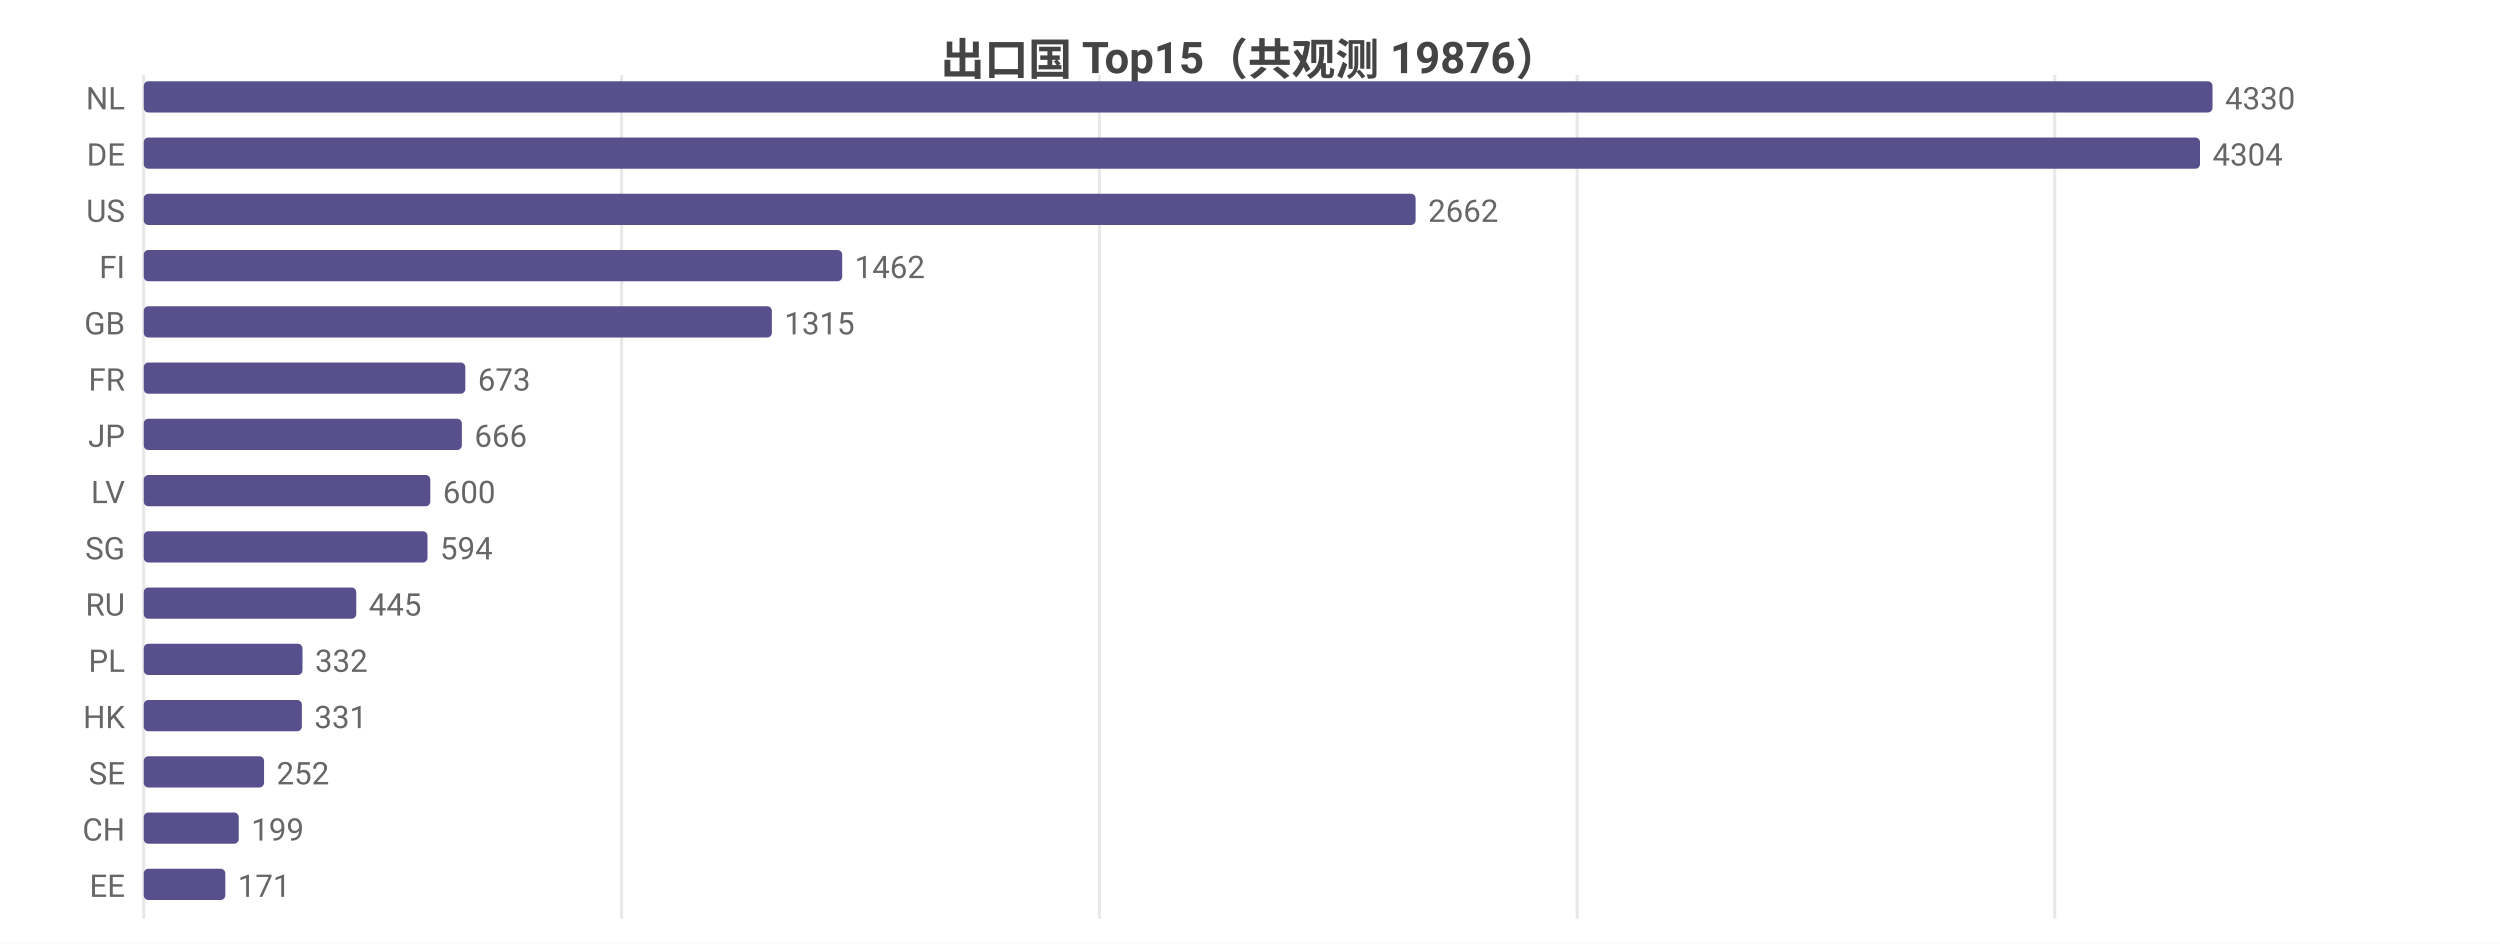
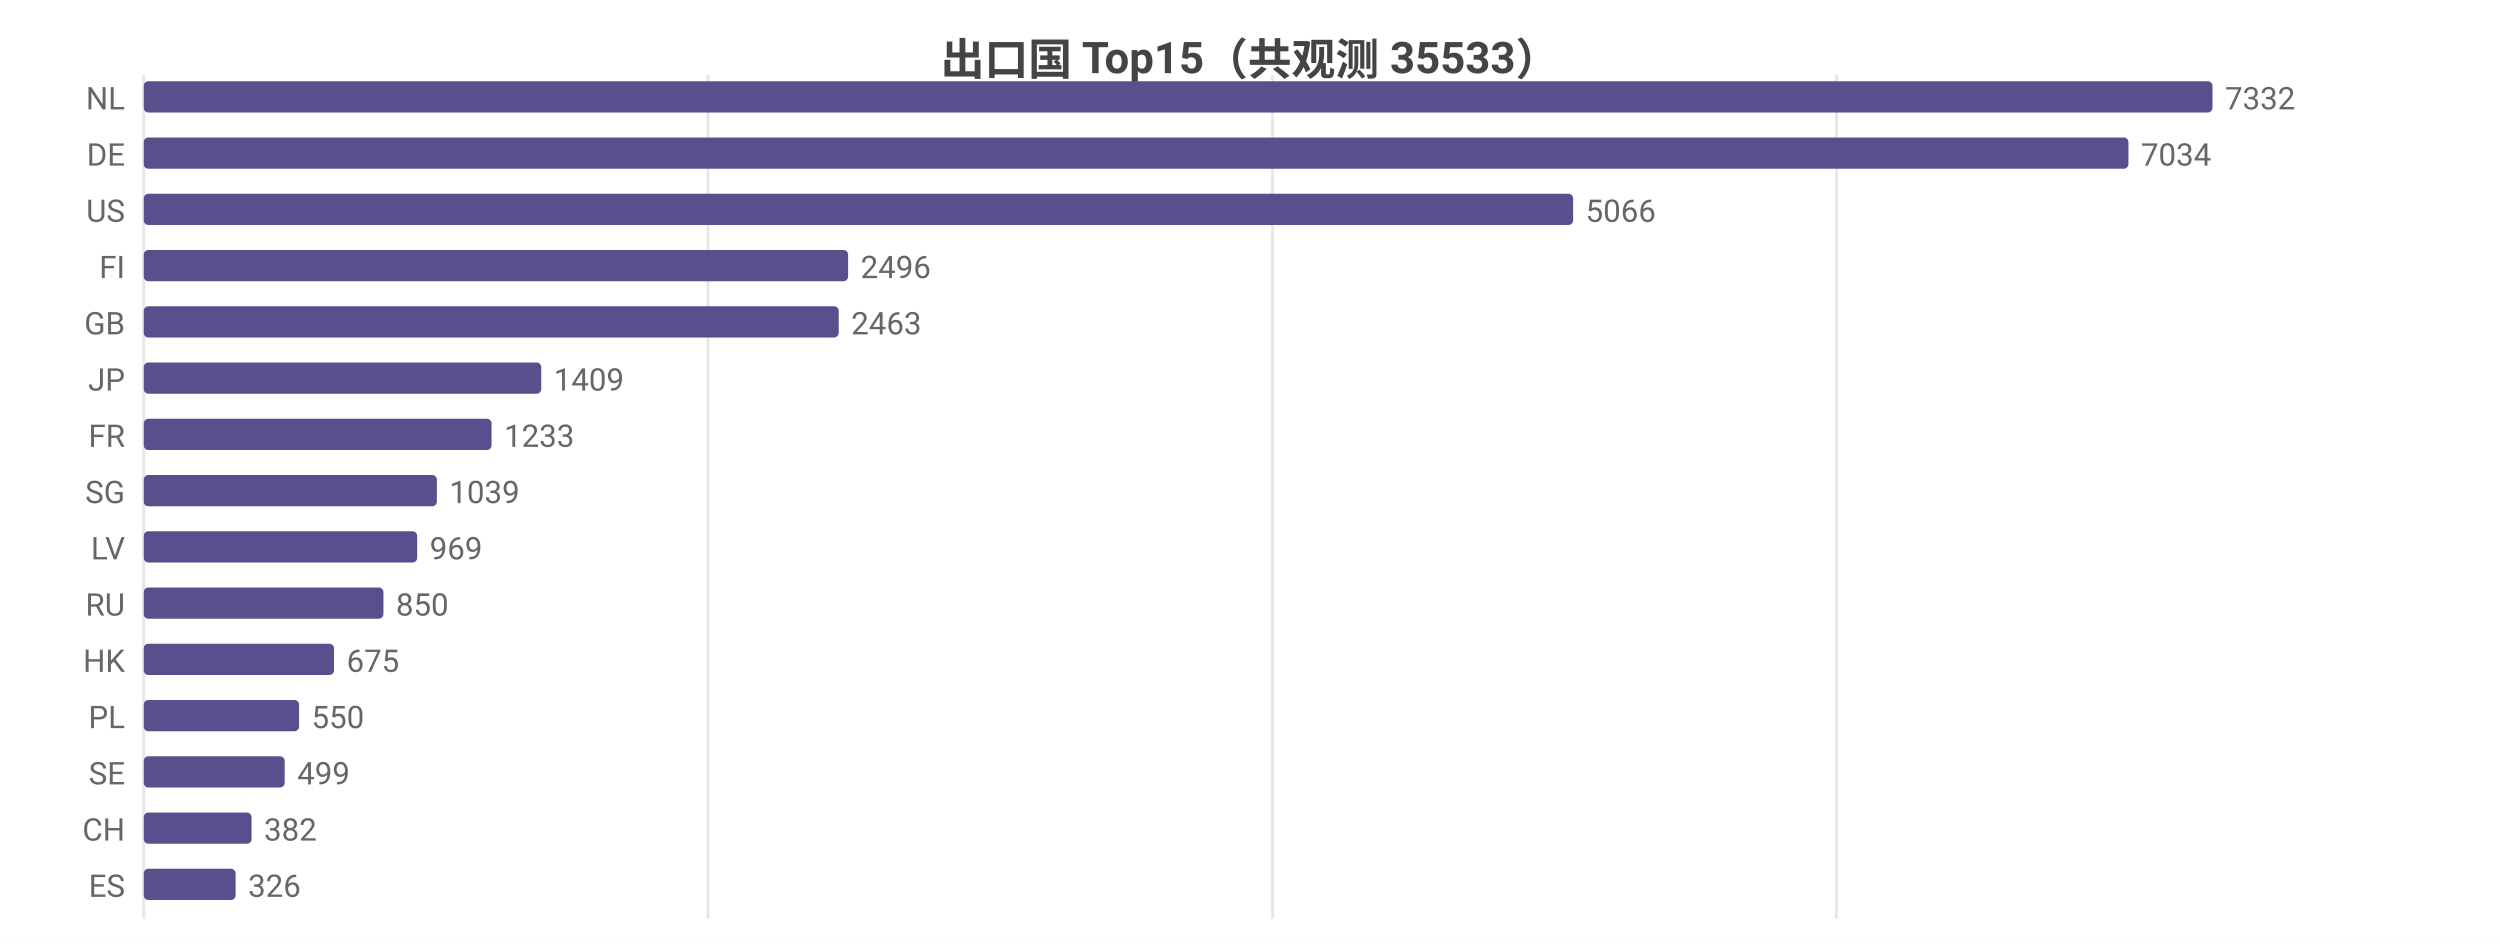
<svg xmlns="http://www.w3.org/2000/svg" width="800" height="302" viewBox="0 0 800 302">
  <rect width="800" height="302" fill="#ffffff" />
  <style>text{font-family:system-ui,-apple-system,'Segoe UI',Roboto,'PingFang SC','Microsoft YaHei','Noto Sans CJK SC',sans-serif}.g{stroke:#e8e8e8;stroke-width:1}.a{stroke:#999;stroke-width:1}.t{font-size:10px;fill:#666}.m{font-size:10px;text-anchor:middle;fill:#666}.e{font-size:10px;text-anchor:end;fill:#666}.l{font-size:11px;fill:#333}.tt{font-size:14px;font-weight:600;text-anchor:middle;fill:#444}.em{font-size:13px;text-anchor:middle;fill:#999}</style>
-   <text class="tt" x="400.0" y="24">出口国 Top15（共观测 19876）</text>
+   <text class="tt" x="400.0" y="24">出口国 Top15（共观测 35533）</text>
  <line class="g" x1="46" y1="24" x2="46" y2="294" />
-   <line class="g" x1="198.9" y1="24" x2="198.9" y2="294" />
-   <line class="g" x1="351.8" y1="24" x2="351.8" y2="294" />
-   <line class="g" x1="504.7" y1="24" x2="504.7" y2="294" />
-   <line class="g" x1="657.5" y1="24" x2="657.5" y2="294" />
+   <line class="g" x1="226.6" y1="24" x2="226.6" y2="294" />
+   <line class="g" x1="407.2" y1="24" x2="407.2" y2="294" />
+   <line class="g" x1="587.7" y1="24" x2="587.7" y2="294" />
  <text class="e" x="40" y="35">NL</text>
  <rect x="46" y="26" width="662" height="10" fill="#58508d" rx="1.5" />
-   <text class="t" x="712" y="35">4330</text>
+   <text class="t" x="712" y="35">7332</text>
  <text class="e" x="40" y="53">DE</text>
-   <rect x="46" y="44" width="658.0" height="10" fill="#58508d" rx="1.5" />
-   <text class="t" x="708.0" y="53">4304</text>
+   <rect x="46" y="44" width="635.1" height="10" fill="#58508d" rx="1.5" />
+   <text class="t" x="685.1" y="53">7034</text>
  <text class="e" x="40" y="71">US</text>
-   <rect x="46" y="62" width="407.0" height="10" fill="#58508d" rx="1.5" />
-   <text class="t" x="457.0" y="71">2662</text>
+   <rect x="46" y="62" width="457.4" height="10" fill="#58508d" rx="1.5" />
+   <text class="t" x="507.4" y="71">5066</text>
  <text class="e" x="40" y="89">FI</text>
-   <rect x="46" y="80" width="223.5" height="10" fill="#58508d" rx="1.5" />
-   <text class="t" x="273.5" y="89">1462</text>
+   <rect x="46" y="80" width="225.4" height="10" fill="#58508d" rx="1.5" />
+   <text class="t" x="275.4" y="89">2496</text>
  <text class="e" x="40" y="107">GB</text>
-   <rect x="46" y="98" width="201.0" height="10" fill="#58508d" rx="1.5" />
-   <text class="t" x="251.0" y="107">1315</text>
-   <text class="e" x="40" y="125">FR</text>
-   <rect x="46" y="116" width="102.9" height="10" fill="#58508d" rx="1.5" />
-   <text class="t" x="152.9" y="125">673</text>
-   <text class="e" x="40" y="143">JP</text>
-   <rect x="46" y="134" width="101.8" height="10" fill="#58508d" rx="1.5" />
-   <text class="t" x="151.8" y="143">666</text>
-   <text class="e" x="40" y="161">LV</text>
-   <rect x="46" y="152" width="91.7" height="10" fill="#58508d" rx="1.5" />
-   <text class="t" x="141.7" y="161">600</text>
-   <text class="e" x="40" y="179">SG</text>
-   <rect x="46" y="170" width="90.8" height="10" fill="#58508d" rx="1.5" />
-   <text class="t" x="140.8" y="179">594</text>
+   <rect x="46" y="98" width="222.4" height="10" fill="#58508d" rx="1.5" />
+   <text class="t" x="272.4" y="107">2463</text>
+   <text class="e" x="40" y="125">JP</text>
+   <rect x="46" y="116" width="127.2" height="10" fill="#58508d" rx="1.5" />
+   <text class="t" x="177.2" y="125">1409</text>
+   <text class="e" x="40" y="143">FR</text>
+   <rect x="46" y="134" width="111.3" height="10" fill="#58508d" rx="1.5" />
+   <text class="t" x="161.3" y="143">1233</text>
+   <text class="e" x="40" y="161">SG</text>
+   <rect x="46" y="152" width="93.8" height="10" fill="#58508d" rx="1.5" />
+   <text class="t" x="143.8" y="161">1039</text>
+   <text class="e" x="40" y="179">LV</text>
+   <rect x="46" y="170" width="87.5" height="10" fill="#58508d" rx="1.5" />
+   <text class="t" x="137.5" y="179">969</text>
  <text class="e" x="40" y="197">RU</text>
-   <rect x="46" y="188" width="68.0" height="10" fill="#58508d" rx="1.5" />
-   <text class="t" x="118.0" y="197">445</text>
-   <text class="e" x="40" y="215">PL</text>
-   <rect x="46" y="206" width="50.8" height="10" fill="#58508d" rx="1.5" />
-   <text class="t" x="100.8" y="215">332</text>
-   <text class="e" x="40" y="233">HK</text>
-   <rect x="46" y="224" width="50.6" height="10" fill="#58508d" rx="1.5" />
-   <text class="t" x="100.6" y="233">331</text>
+   <rect x="46" y="188" width="76.7" height="10" fill="#58508d" rx="1.5" />
+   <text class="t" x="126.7" y="197">850</text>
+   <text class="e" x="40" y="215">HK</text>
+   <rect x="46" y="206" width="60.9" height="10" fill="#58508d" rx="1.5" />
+   <text class="t" x="110.9" y="215">675</text>
+   <text class="e" x="40" y="233">PL</text>
+   <rect x="46" y="224" width="49.7" height="10" fill="#58508d" rx="1.5" />
+   <text class="t" x="99.7" y="233">550</text>
  <text class="e" x="40" y="251">SE</text>
-   <rect x="46" y="242" width="38.5" height="10" fill="#58508d" rx="1.5" />
-   <text class="t" x="88.5" y="251">252</text>
+   <rect x="46" y="242" width="45.1" height="10" fill="#58508d" rx="1.5" />
+   <text class="t" x="95.1" y="251">499</text>
  <text class="e" x="40" y="269">CH</text>
-   <rect x="46" y="260" width="30.4" height="10" fill="#58508d" rx="1.5" />
-   <text class="t" x="80.4" y="269">199</text>
-   <text class="e" x="40" y="287">EE</text>
-   <rect x="46" y="278" width="26.1" height="10" fill="#58508d" rx="1.5" />
-   <text class="t" x="76.1" y="287">171</text>
+   <rect x="46" y="260" width="34.5" height="10" fill="#58508d" rx="1.5" />
+   <text class="t" x="84.5" y="269">382</text>
+   <text class="e" x="40" y="287">ES</text>
+   <rect x="46" y="278" width="29.4" height="10" fill="#58508d" rx="1.5" />
+   <text class="t" x="79.4" y="287">326</text>
</svg>
